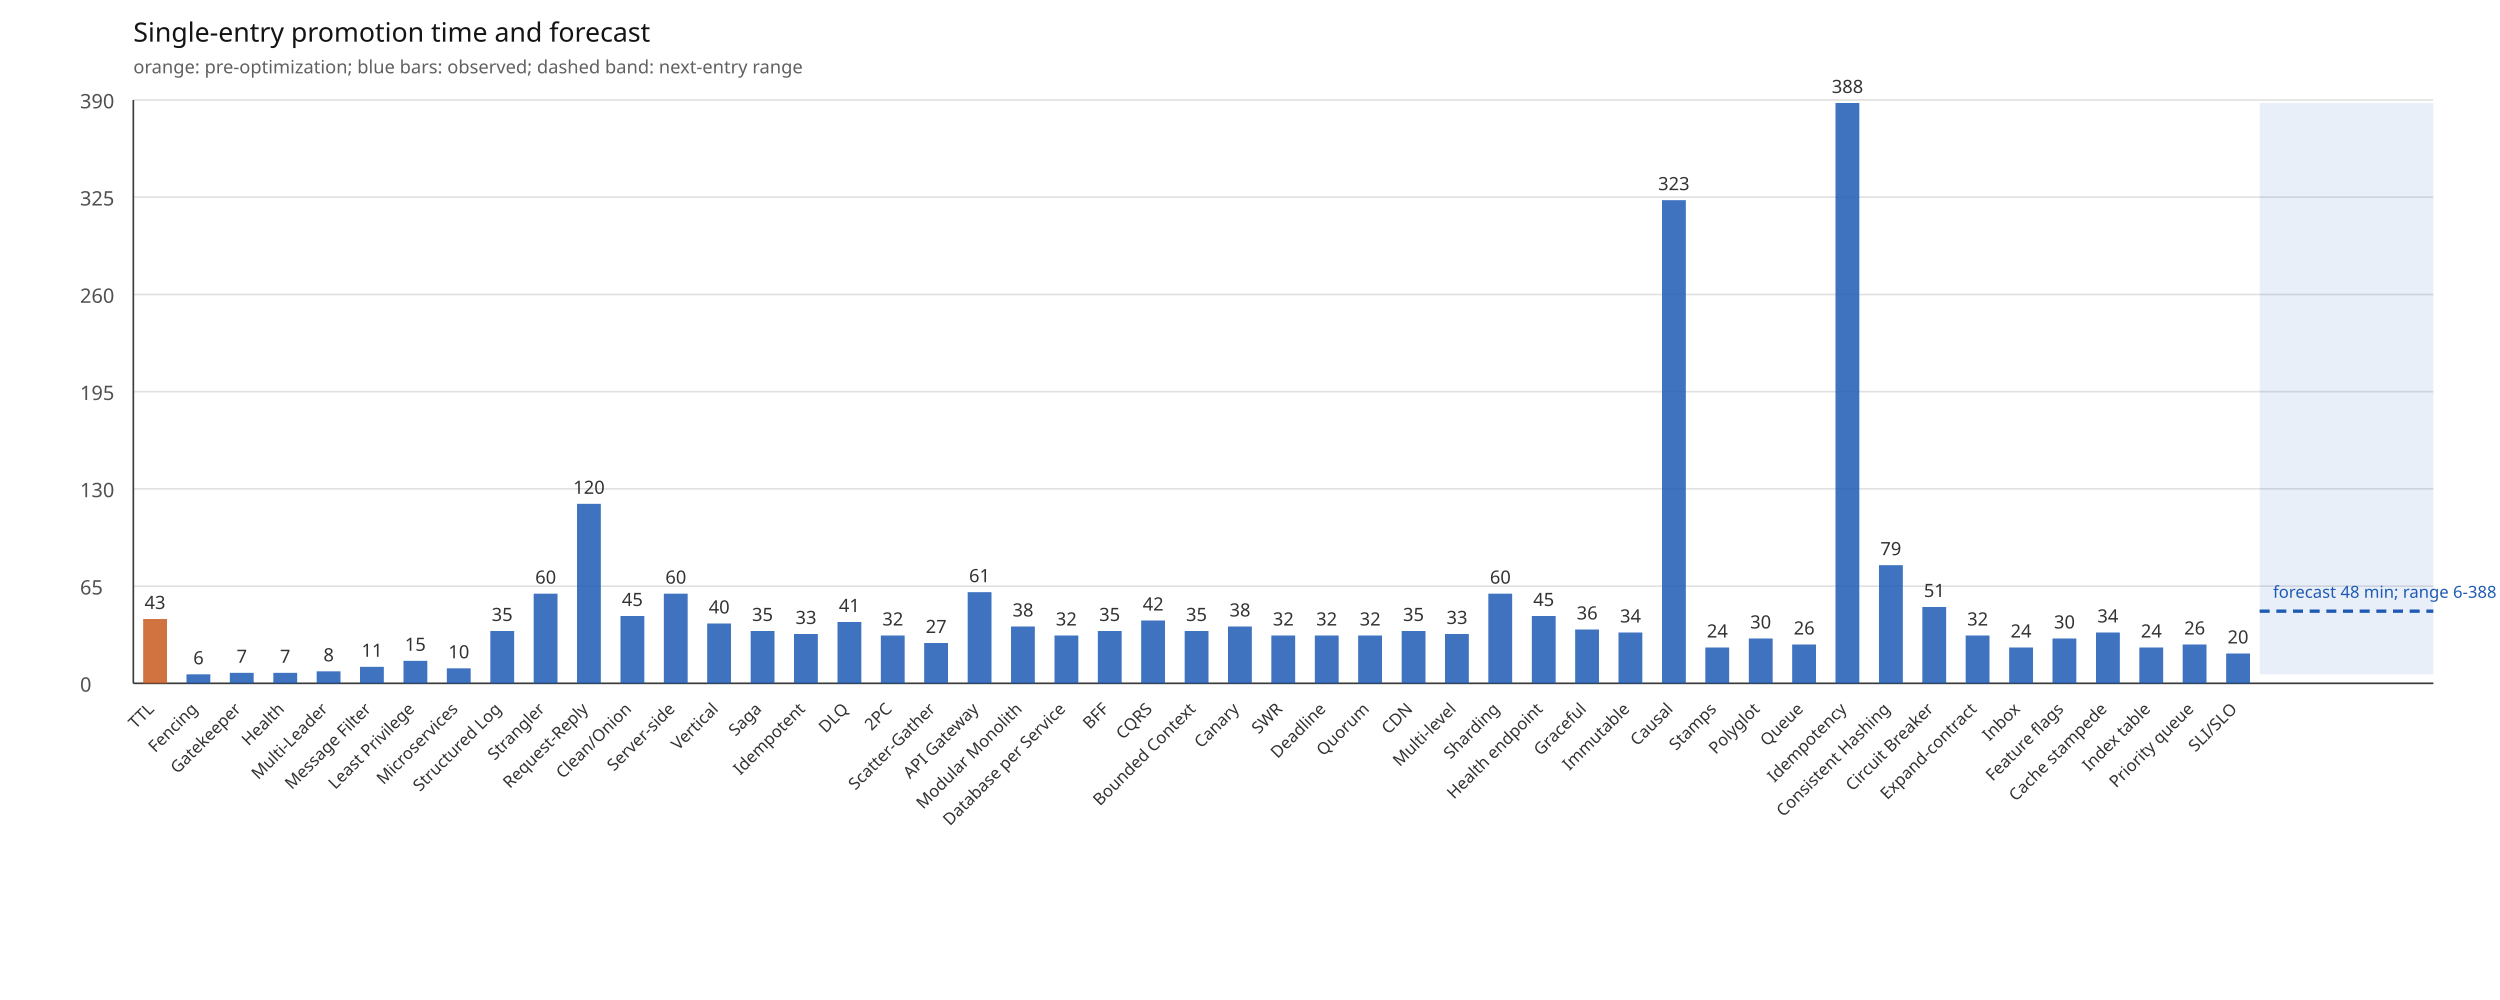
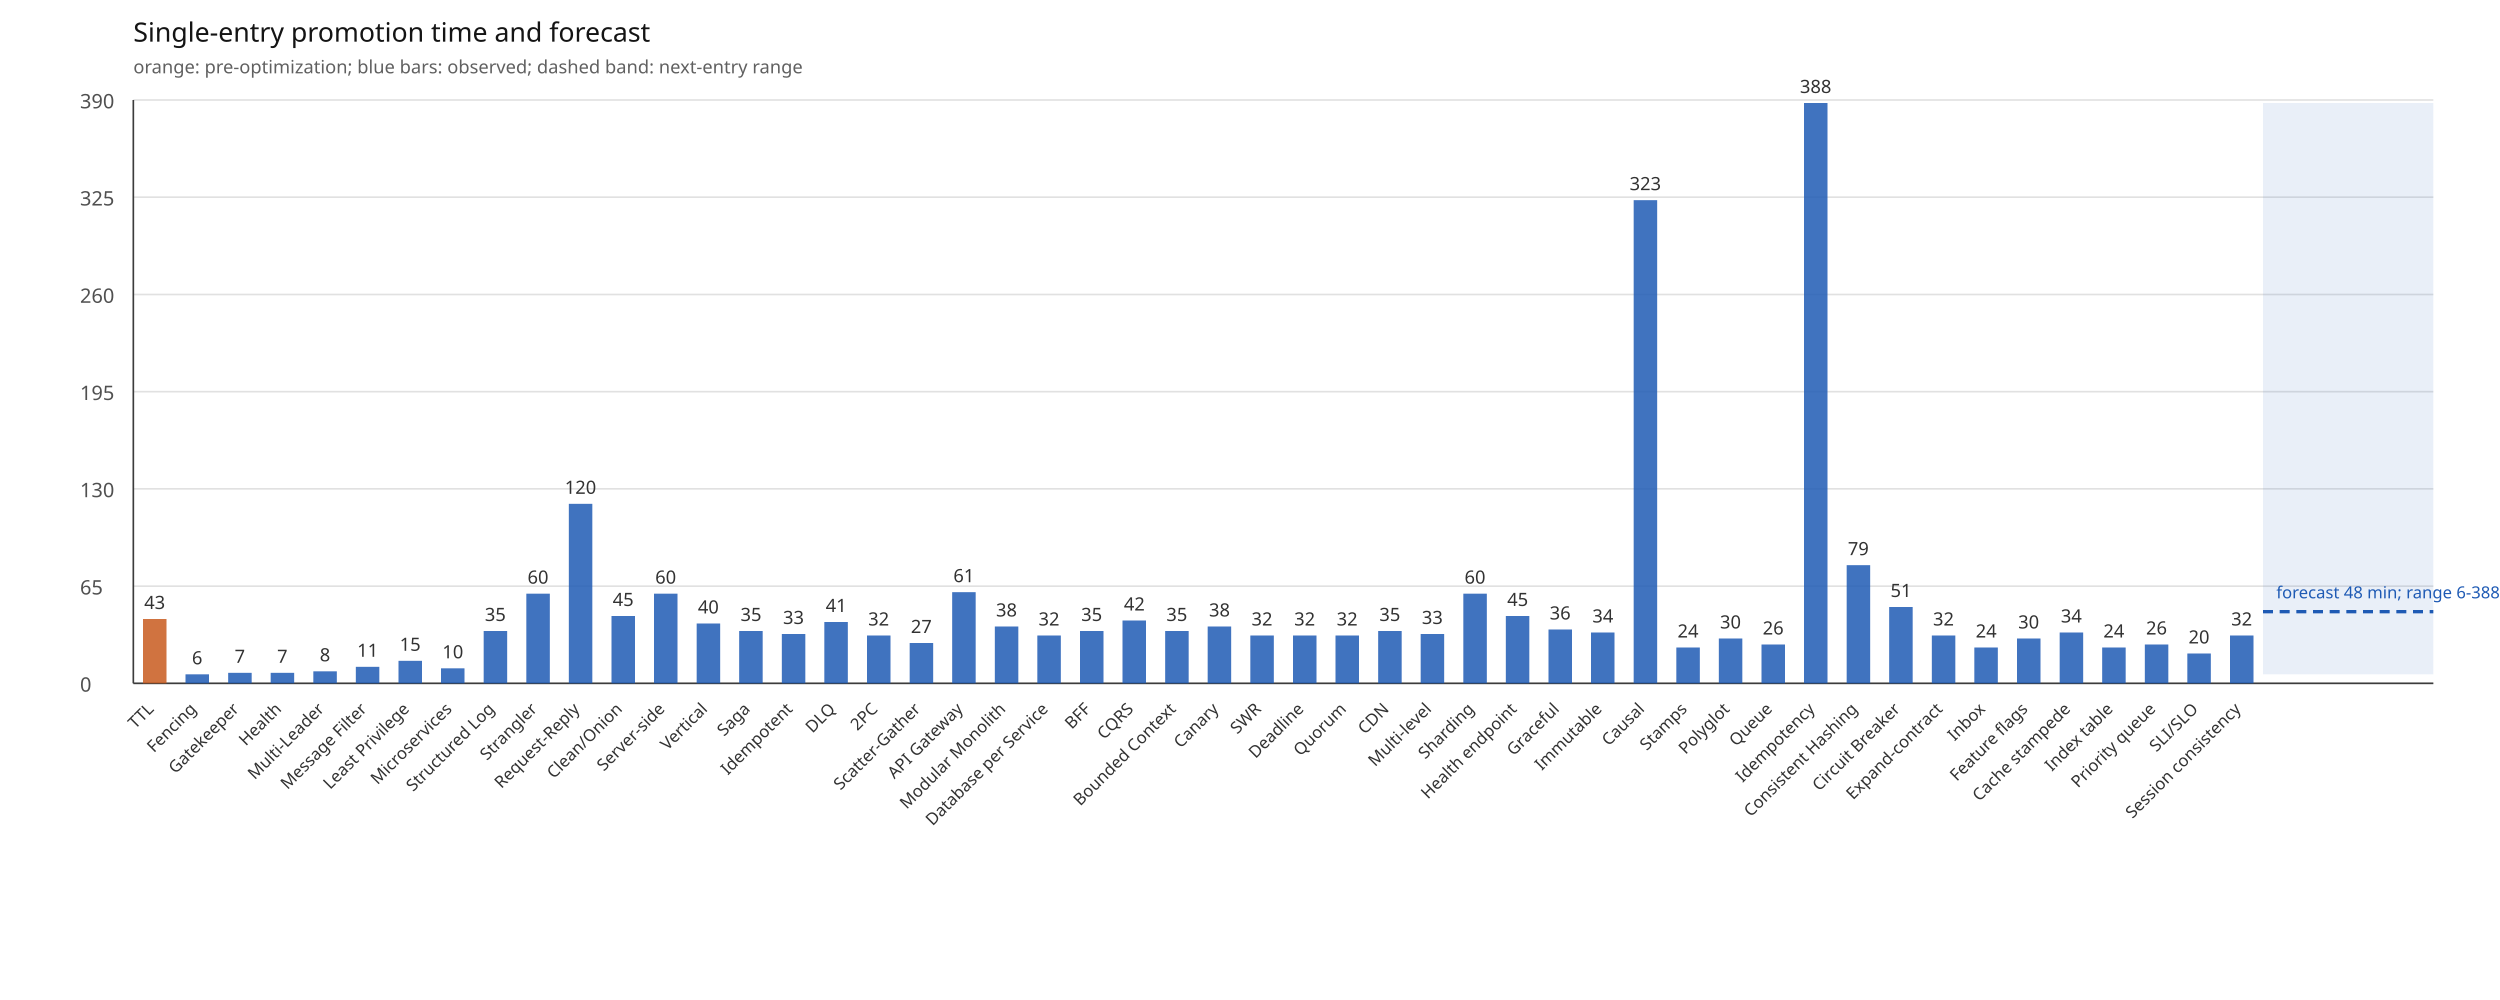
<svg xmlns="http://www.w3.org/2000/svg" width="1500" height="600" viewBox="0 0 1500 600">
  <rect width="100%" height="100%" fill="white" />
  <line x1="80" y1="410.0" x2="1460" y2="410.0" stroke="#e1e1e1" />
  <text x="48" y="415.0" font-family="Verdana" font-size="12" fill="#505050">0</text>
  <line x1="80" y1="351.7" x2="1460" y2="351.7" stroke="#e1e1e1" />
  <text x="48" y="356.7" font-family="Verdana" font-size="12" fill="#505050">65</text>
  <line x1="80" y1="293.3" x2="1460" y2="293.3" stroke="#e1e1e1" />
  <text x="48" y="298.3" font-family="Verdana" font-size="12" fill="#505050">130</text>
  <line x1="80" y1="235.0" x2="1460" y2="235.0" stroke="#e1e1e1" />
  <text x="48" y="240.0" font-family="Verdana" font-size="12" fill="#505050">195</text>
  <line x1="80" y1="176.7" x2="1460" y2="176.7" stroke="#e1e1e1" />
  <text x="48" y="181.7" font-family="Verdana" font-size="12" fill="#505050">260</text>
  <line x1="80" y1="118.3" x2="1460" y2="118.3" stroke="#e1e1e1" />
  <text x="48" y="123.3" font-family="Verdana" font-size="12" fill="#505050">325</text>
  <line x1="80" y1="60.0" x2="1460" y2="60.0" stroke="#e1e1e1" />
  <text x="48" y="65.0" font-family="Verdana" font-size="12" fill="#505050">390</text>
  <line x1="80" y1="60" x2="80" y2="410" stroke="#3c3c3c" />
  <line x1="80" y1="410" x2="1460" y2="410" stroke="#3c3c3c" />
-   <rect x="1355.8" y="61.8" width="104.2" height="342.8" fill="#1e5ab4" opacity="0.10" />
-   <line x1="1355.8" y1="366.7" x2="1460.0" y2="366.7" stroke="#1e5ab4" stroke-width="2" stroke-dasharray="6 4" />
-   <text x="1363.8" y="358.7" font-family="Verdana" font-size="10" fill="#1e5ab4">forecast 48 min; range 6-388 (n=49)</text>
-   <rect x="85.9" y="371.4" width="14.3" height="38.6" fill="#c85a1e" opacity="0.85" />
-   <text x="93.0" y="365.4" text-anchor="middle" font-family="Verdana" font-size="11" fill="#323232">43</text>
-   <text x="93.0" y="426.0" text-anchor="end" transform="rotate(-45 93.0 426.0)" font-family="Verdana" font-size="10" fill="#323232">TTL</text>
-   <rect x="111.9" y="404.6" width="14.3" height="5.4" fill="#1e5ab4" opacity="0.85" />
-   <text x="119.1" y="398.6" text-anchor="middle" font-family="Verdana" font-size="11" fill="#323232">6</text>
-   <text x="119.1" y="426.0" text-anchor="end" transform="rotate(-45 119.1 426.0)" font-family="Verdana" font-size="10" fill="#323232">Fencing</text>
-   <rect x="137.9" y="403.7" width="14.3" height="6.3" fill="#1e5ab4" opacity="0.85" />
-   <text x="145.1" y="397.7" text-anchor="middle" font-family="Verdana" font-size="11" fill="#323232">7</text>
-   <text x="145.1" y="426.0" text-anchor="end" transform="rotate(-45 145.1 426.0)" font-family="Verdana" font-size="10" fill="#323232">Gatekeeper</text>
-   <rect x="164.0" y="403.7" width="14.3" height="6.3" fill="#1e5ab4" opacity="0.85" />
-   <text x="171.1" y="397.7" text-anchor="middle" font-family="Verdana" font-size="11" fill="#323232">7</text>
-   <text x="171.1" y="426.0" text-anchor="end" transform="rotate(-45 171.1 426.0)" font-family="Verdana" font-size="10" fill="#323232">Health</text>
-   <rect x="190.0" y="402.8" width="14.3" height="7.2" fill="#1e5ab4" opacity="0.85" />
-   <text x="197.2" y="396.8" text-anchor="middle" font-family="Verdana" font-size="11" fill="#323232">8</text>
-   <text x="197.2" y="426.0" text-anchor="end" transform="rotate(-45 197.2 426.0)" font-family="Verdana" font-size="10" fill="#323232">Multi-Leader</text>
-   <rect x="216.0" y="400.1" width="14.3" height="9.9" fill="#1e5ab4" opacity="0.85" />
-   <text x="223.2" y="394.1" text-anchor="middle" font-family="Verdana" font-size="11" fill="#323232">11</text>
-   <text x="223.2" y="426.0" text-anchor="end" transform="rotate(-45 223.2 426.0)" font-family="Verdana" font-size="10" fill="#323232">Message Filter</text>
-   <rect x="242.1" y="396.5" width="14.3" height="13.5" fill="#1e5ab4" opacity="0.85" />
-   <text x="249.2" y="390.5" text-anchor="middle" font-family="Verdana" font-size="11" fill="#323232">15</text>
-   <text x="249.2" y="426.0" text-anchor="end" transform="rotate(-45 249.2 426.0)" font-family="Verdana" font-size="10" fill="#323232">Least Privilege</text>
-   <rect x="268.1" y="401.0" width="14.3" height="9.0" fill="#1e5ab4" opacity="0.85" />
-   <text x="275.3" y="395.0" text-anchor="middle" font-family="Verdana" font-size="11" fill="#323232">10</text>
-   <text x="275.3" y="426.0" text-anchor="end" transform="rotate(-45 275.3 426.0)" font-family="Verdana" font-size="10" fill="#323232">Microservices</text>
-   <rect x="294.2" y="378.6" width="14.3" height="31.4" fill="#1e5ab4" opacity="0.85" />
-   <text x="301.3" y="372.6" text-anchor="middle" font-family="Verdana" font-size="11" fill="#323232">35</text>
-   <text x="301.3" y="426.0" text-anchor="end" transform="rotate(-45 301.3 426.0)" font-family="Verdana" font-size="10" fill="#323232">Structured Log</text>
-   <rect x="320.2" y="356.2" width="14.3" height="53.8" fill="#1e5ab4" opacity="0.85" />
-   <text x="327.4" y="350.2" text-anchor="middle" font-family="Verdana" font-size="11" fill="#323232">60</text>
-   <text x="327.4" y="426.0" text-anchor="end" transform="rotate(-45 327.4 426.0)" font-family="Verdana" font-size="10" fill="#323232">Strangler</text>
-   <rect x="346.2" y="302.3" width="14.3" height="107.7" fill="#1e5ab4" opacity="0.85" />
-   <text x="353.4" y="296.3" text-anchor="middle" font-family="Verdana" font-size="11" fill="#323232">120</text>
-   <text x="353.4" y="426.0" text-anchor="end" transform="rotate(-45 353.4 426.0)" font-family="Verdana" font-size="10" fill="#323232">Request-Reply</text>
-   <rect x="372.3" y="369.6" width="14.3" height="40.4" fill="#1e5ab4" opacity="0.85" />
-   <text x="379.4" y="363.6" text-anchor="middle" font-family="Verdana" font-size="11" fill="#323232">45</text>
-   <text x="379.4" y="426.0" text-anchor="end" transform="rotate(-45 379.4 426.0)" font-family="Verdana" font-size="10" fill="#323232">Clean/Onion</text>
-   <rect x="398.3" y="356.2" width="14.3" height="53.8" fill="#1e5ab4" opacity="0.85" />
-   <text x="405.5" y="350.2" text-anchor="middle" font-family="Verdana" font-size="11" fill="#323232">60</text>
-   <text x="405.5" y="426.0" text-anchor="end" transform="rotate(-45 405.5 426.0)" font-family="Verdana" font-size="10" fill="#323232">Server-side</text>
-   <rect x="424.3" y="374.1" width="14.3" height="35.9" fill="#1e5ab4" opacity="0.85" />
-   <text x="431.5" y="368.1" text-anchor="middle" font-family="Verdana" font-size="11" fill="#323232">40</text>
-   <text x="431.5" y="426.0" text-anchor="end" transform="rotate(-45 431.5 426.0)" font-family="Verdana" font-size="10" fill="#323232">Vertical</text>
-   <rect x="450.4" y="378.6" width="14.3" height="31.4" fill="#1e5ab4" opacity="0.85" />
-   <text x="457.5" y="372.6" text-anchor="middle" font-family="Verdana" font-size="11" fill="#323232">35</text>
-   <text x="457.5" y="426.0" text-anchor="end" transform="rotate(-45 457.5 426.0)" font-family="Verdana" font-size="10" fill="#323232">Saga</text>
-   <rect x="476.4" y="380.4" width="14.3" height="29.6" fill="#1e5ab4" opacity="0.85" />
-   <text x="483.6" y="374.4" text-anchor="middle" font-family="Verdana" font-size="11" fill="#323232">33</text>
-   <text x="483.6" y="426.0" text-anchor="end" transform="rotate(-45 483.6 426.0)" font-family="Verdana" font-size="10" fill="#323232">Idempotent</text>
-   <rect x="502.5" y="373.2" width="14.3" height="36.8" fill="#1e5ab4" opacity="0.85" />
-   <text x="509.6" y="367.2" text-anchor="middle" font-family="Verdana" font-size="11" fill="#323232">41</text>
-   <text x="509.6" y="426.0" text-anchor="end" transform="rotate(-45 509.6 426.0)" font-family="Verdana" font-size="10" fill="#323232">DLQ</text>
-   <rect x="528.5" y="381.3" width="14.3" height="28.7" fill="#1e5ab4" opacity="0.85" />
-   <text x="535.7" y="375.3" text-anchor="middle" font-family="Verdana" font-size="11" fill="#323232">32</text>
-   <text x="535.7" y="426.0" text-anchor="end" transform="rotate(-45 535.7 426.0)" font-family="Verdana" font-size="10" fill="#323232">2PC</text>
-   <rect x="554.5" y="385.8" width="14.3" height="24.2" fill="#1e5ab4" opacity="0.85" />
-   <text x="561.7" y="379.8" text-anchor="middle" font-family="Verdana" font-size="11" fill="#323232">27</text>
-   <text x="561.7" y="426.0" text-anchor="end" transform="rotate(-45 561.7 426.0)" font-family="Verdana" font-size="10" fill="#323232">Scatter-Gather</text>
-   <rect x="580.6" y="355.3" width="14.3" height="54.7" fill="#1e5ab4" opacity="0.85" />
-   <text x="587.7" y="349.3" text-anchor="middle" font-family="Verdana" font-size="11" fill="#323232">61</text>
-   <text x="587.7" y="426.0" text-anchor="end" transform="rotate(-45 587.7 426.0)" font-family="Verdana" font-size="10" fill="#323232">API Gateway</text>
-   <rect x="606.6" y="375.9" width="14.3" height="34.1" fill="#1e5ab4" opacity="0.85" />
-   <text x="613.8" y="369.9" text-anchor="middle" font-family="Verdana" font-size="11" fill="#323232">38</text>
-   <text x="613.8" y="426.0" text-anchor="end" transform="rotate(-45 613.8 426.0)" font-family="Verdana" font-size="10" fill="#323232">Modular Monolith</text>
-   <rect x="632.7" y="381.3" width="14.3" height="28.7" fill="#1e5ab4" opacity="0.85" />
-   <text x="639.8" y="375.3" text-anchor="middle" font-family="Verdana" font-size="11" fill="#323232">32</text>
-   <text x="639.8" y="426.0" text-anchor="end" transform="rotate(-45 639.8 426.0)" font-family="Verdana" font-size="10" fill="#323232">Database per Service</text>
-   <rect x="658.7" y="378.6" width="14.3" height="31.4" fill="#1e5ab4" opacity="0.85" />
-   <text x="665.8" y="372.6" text-anchor="middle" font-family="Verdana" font-size="11" fill="#323232">35</text>
-   <text x="665.8" y="426.0" text-anchor="end" transform="rotate(-45 665.8 426.0)" font-family="Verdana" font-size="10" fill="#323232">BFF</text>
-   <rect x="684.7" y="372.3" width="14.3" height="37.7" fill="#1e5ab4" opacity="0.85" />
-   <text x="691.9" y="366.3" text-anchor="middle" font-family="Verdana" font-size="11" fill="#323232">42</text>
-   <text x="691.9" y="426.0" text-anchor="end" transform="rotate(-45 691.9 426.0)" font-family="Verdana" font-size="10" fill="#323232">CQRS</text>
-   <rect x="710.8" y="378.6" width="14.3" height="31.4" fill="#1e5ab4" opacity="0.85" />
-   <text x="717.9" y="372.6" text-anchor="middle" font-family="Verdana" font-size="11" fill="#323232">35</text>
-   <text x="717.9" y="426.0" text-anchor="end" transform="rotate(-45 717.9 426.0)" font-family="Verdana" font-size="10" fill="#323232">Bounded Context</text>
-   <rect x="736.8" y="375.9" width="14.3" height="34.1" fill="#1e5ab4" opacity="0.85" />
-   <text x="744.0" y="369.9" text-anchor="middle" font-family="Verdana" font-size="11" fill="#323232">38</text>
-   <text x="744.0" y="426.0" text-anchor="end" transform="rotate(-45 744.0 426.0)" font-family="Verdana" font-size="10" fill="#323232">Canary</text>
-   <rect x="762.8" y="381.3" width="14.3" height="28.7" fill="#1e5ab4" opacity="0.85" />
-   <text x="770.0" y="375.3" text-anchor="middle" font-family="Verdana" font-size="11" fill="#323232">32</text>
-   <text x="770.0" y="426.0" text-anchor="end" transform="rotate(-45 770.0 426.0)" font-family="Verdana" font-size="10" fill="#323232">SWR</text>
-   <rect x="788.9" y="381.3" width="14.3" height="28.7" fill="#1e5ab4" opacity="0.85" />
-   <text x="796.0" y="375.3" text-anchor="middle" font-family="Verdana" font-size="11" fill="#323232">32</text>
-   <text x="796.0" y="426.0" text-anchor="end" transform="rotate(-45 796.0 426.0)" font-family="Verdana" font-size="10" fill="#323232">Deadline</text>
-   <rect x="814.9" y="381.3" width="14.3" height="28.7" fill="#1e5ab4" opacity="0.85" />
-   <text x="822.1" y="375.3" text-anchor="middle" font-family="Verdana" font-size="11" fill="#323232">32</text>
-   <text x="822.1" y="426.0" text-anchor="end" transform="rotate(-45 822.1 426.0)" font-family="Verdana" font-size="10" fill="#323232">Quorum</text>
-   <rect x="841.0" y="378.6" width="14.3" height="31.4" fill="#1e5ab4" opacity="0.85" />
-   <text x="848.1" y="372.6" text-anchor="middle" font-family="Verdana" font-size="11" fill="#323232">35</text>
-   <text x="848.1" y="426.0" text-anchor="end" transform="rotate(-45 848.1 426.0)" font-family="Verdana" font-size="10" fill="#323232">CDN</text>
-   <rect x="867.0" y="380.4" width="14.3" height="29.6" fill="#1e5ab4" opacity="0.85" />
-   <text x="874.2" y="374.4" text-anchor="middle" font-family="Verdana" font-size="11" fill="#323232">33</text>
-   <text x="874.2" y="426.0" text-anchor="end" transform="rotate(-45 874.2 426.0)" font-family="Verdana" font-size="10" fill="#323232">Multi-level</text>
-   <rect x="893.0" y="356.2" width="14.3" height="53.8" fill="#1e5ab4" opacity="0.85" />
-   <text x="900.2" y="350.2" text-anchor="middle" font-family="Verdana" font-size="11" fill="#323232">60</text>
-   <text x="900.2" y="426.0" text-anchor="end" transform="rotate(-45 900.2 426.0)" font-family="Verdana" font-size="10" fill="#323232">Sharding</text>
-   <rect x="919.1" y="369.6" width="14.3" height="40.4" fill="#1e5ab4" opacity="0.85" />
-   <text x="926.2" y="363.6" text-anchor="middle" font-family="Verdana" font-size="11" fill="#323232">45</text>
-   <text x="926.2" y="426.0" text-anchor="end" transform="rotate(-45 926.2 426.0)" font-family="Verdana" font-size="10" fill="#323232">Health endpoint</text>
-   <rect x="945.1" y="377.7" width="14.3" height="32.3" fill="#1e5ab4" opacity="0.85" />
-   <text x="952.3" y="371.7" text-anchor="middle" font-family="Verdana" font-size="11" fill="#323232">36</text>
-   <text x="952.3" y="426.0" text-anchor="end" transform="rotate(-45 952.3 426.0)" font-family="Verdana" font-size="10" fill="#323232">Graceful</text>
-   <rect x="971.1" y="379.5" width="14.3" height="30.5" fill="#1e5ab4" opacity="0.85" />
-   <text x="978.3" y="373.5" text-anchor="middle" font-family="Verdana" font-size="11" fill="#323232">34</text>
-   <text x="978.3" y="426.0" text-anchor="end" transform="rotate(-45 978.3 426.0)" font-family="Verdana" font-size="10" fill="#323232">Immutable</text>
-   <rect x="997.2" y="120.1" width="14.3" height="289.9" fill="#1e5ab4" opacity="0.85" />
-   <text x="1004.3" y="114.1" text-anchor="middle" font-family="Verdana" font-size="11" fill="#323232">323</text>
-   <text x="1004.3" y="426.0" text-anchor="end" transform="rotate(-45 1004.3 426.0)" font-family="Verdana" font-size="10" fill="#323232">Causal</text>
-   <rect x="1023.2" y="388.5" width="14.3" height="21.5" fill="#1e5ab4" opacity="0.85" />
-   <text x="1030.4" y="382.5" text-anchor="middle" font-family="Verdana" font-size="11" fill="#323232">24</text>
-   <text x="1030.4" y="426.0" text-anchor="end" transform="rotate(-45 1030.4 426.0)" font-family="Verdana" font-size="10" fill="#323232">Stamps</text>
-   <rect x="1049.3" y="383.1" width="14.3" height="26.9" fill="#1e5ab4" opacity="0.85" />
-   <text x="1056.4" y="377.1" text-anchor="middle" font-family="Verdana" font-size="11" fill="#323232">30</text>
-   <text x="1056.4" y="426.0" text-anchor="end" transform="rotate(-45 1056.4 426.0)" font-family="Verdana" font-size="10" fill="#323232">Polyglot</text>
-   <rect x="1075.3" y="386.7" width="14.3" height="23.3" fill="#1e5ab4" opacity="0.85" />
-   <text x="1082.5" y="380.7" text-anchor="middle" font-family="Verdana" font-size="11" fill="#323232">26</text>
-   <text x="1082.5" y="426.0" text-anchor="end" transform="rotate(-45 1082.5 426.0)" font-family="Verdana" font-size="10" fill="#323232">Queue</text>
-   <rect x="1101.3" y="61.8" width="14.3" height="348.2" fill="#1e5ab4" opacity="0.85" />
-   <text x="1108.5" y="55.8" text-anchor="middle" font-family="Verdana" font-size="11" fill="#323232">388</text>
-   <text x="1108.5" y="426.0" text-anchor="end" transform="rotate(-45 1108.5 426.0)" font-family="Verdana" font-size="10" fill="#323232">Idempotency</text>
-   <rect x="1127.4" y="339.1" width="14.3" height="70.9" fill="#1e5ab4" opacity="0.85" />
-   <text x="1134.5" y="333.1" text-anchor="middle" font-family="Verdana" font-size="11" fill="#323232">79</text>
-   <text x="1134.5" y="426.0" text-anchor="end" transform="rotate(-45 1134.5 426.0)" font-family="Verdana" font-size="10" fill="#323232">Consistent Hashing</text>
-   <rect x="1153.4" y="364.2" width="14.3" height="45.8" fill="#1e5ab4" opacity="0.85" />
-   <text x="1160.6" y="358.2" text-anchor="middle" font-family="Verdana" font-size="11" fill="#323232">51</text>
-   <text x="1160.6" y="426.0" text-anchor="end" transform="rotate(-45 1160.6 426.0)" font-family="Verdana" font-size="10" fill="#323232">Circuit Breaker</text>
-   <rect x="1179.4" y="381.3" width="14.3" height="28.7" fill="#1e5ab4" opacity="0.85" />
-   <text x="1186.6" y="375.3" text-anchor="middle" font-family="Verdana" font-size="11" fill="#323232">32</text>
-   <text x="1186.6" y="426.0" text-anchor="end" transform="rotate(-45 1186.6 426.0)" font-family="Verdana" font-size="10" fill="#323232">Expand-contract</text>
-   <rect x="1205.5" y="388.5" width="14.3" height="21.5" fill="#1e5ab4" opacity="0.85" />
-   <text x="1212.6" y="382.5" text-anchor="middle" font-family="Verdana" font-size="11" fill="#323232">24</text>
-   <text x="1212.6" y="426.0" text-anchor="end" transform="rotate(-45 1212.6 426.0)" font-family="Verdana" font-size="10" fill="#323232">Inbox</text>
-   <rect x="1231.5" y="383.1" width="14.3" height="26.9" fill="#1e5ab4" opacity="0.85" />
-   <text x="1238.7" y="377.1" text-anchor="middle" font-family="Verdana" font-size="11" fill="#323232">30</text>
-   <text x="1238.7" y="426.0" text-anchor="end" transform="rotate(-45 1238.7 426.0)" font-family="Verdana" font-size="10" fill="#323232">Feature flags</text>
-   <rect x="1257.6" y="379.5" width="14.3" height="30.5" fill="#1e5ab4" opacity="0.85" />
-   <text x="1264.7" y="373.5" text-anchor="middle" font-family="Verdana" font-size="11" fill="#323232">34</text>
-   <text x="1264.7" y="426.0" text-anchor="end" transform="rotate(-45 1264.7 426.0)" font-family="Verdana" font-size="10" fill="#323232">Cache stampede</text>
-   <rect x="1283.6" y="388.5" width="14.3" height="21.5" fill="#1e5ab4" opacity="0.85" />
-   <text x="1290.8" y="382.5" text-anchor="middle" font-family="Verdana" font-size="11" fill="#323232">24</text>
-   <text x="1290.8" y="426.0" text-anchor="end" transform="rotate(-45 1290.8 426.0)" font-family="Verdana" font-size="10" fill="#323232">Index table</text>
-   <rect x="1309.6" y="386.7" width="14.3" height="23.3" fill="#1e5ab4" opacity="0.85" />
-   <text x="1316.8" y="380.7" text-anchor="middle" font-family="Verdana" font-size="11" fill="#323232">26</text>
-   <text x="1316.8" y="426.0" text-anchor="end" transform="rotate(-45 1316.8 426.0)" font-family="Verdana" font-size="10" fill="#323232">Priority queue</text>
-   <rect x="1335.7" y="392.1" width="14.3" height="17.9" fill="#1e5ab4" opacity="0.85" />
-   <text x="1342.8" y="386.1" text-anchor="middle" font-family="Verdana" font-size="11" fill="#323232">20</text>
-   <text x="1342.8" y="426.0" text-anchor="end" transform="rotate(-45 1342.8 426.0)" font-family="Verdana" font-size="10" fill="#323232">SLI/SLO</text>
+   <rect x="1357.8" y="61.8" width="102.2" height="342.8" fill="#1e5ab4" opacity="0.10" />
+   <line x1="1357.8" y1="367.0" x2="1460.0" y2="367.0" stroke="#1e5ab4" stroke-width="2" stroke-dasharray="6 4" />
+   <text x="1365.8" y="359.0" font-family="Verdana" font-size="10" fill="#1e5ab4">forecast 48 min; range 6-388 (n=50)</text>
+   <rect x="85.8" y="371.4" width="14.1" height="38.6" fill="#c85a1e" opacity="0.85" />
+   <text x="92.8" y="365.4" text-anchor="middle" font-family="Verdana" font-size="11" fill="#323232">43</text>
+   <text x="92.8" y="426.0" text-anchor="end" transform="rotate(-45 92.8 426.0)" font-family="Verdana" font-size="10" fill="#323232">TTL</text>
+   <rect x="111.3" y="404.6" width="14.1" height="5.4" fill="#1e5ab4" opacity="0.85" />
+   <text x="118.3" y="398.6" text-anchor="middle" font-family="Verdana" font-size="11" fill="#323232">6</text>
+   <text x="118.3" y="426.0" text-anchor="end" transform="rotate(-45 118.3 426.0)" font-family="Verdana" font-size="10" fill="#323232">Fencing</text>
+   <rect x="136.9" y="403.7" width="14.1" height="6.3" fill="#1e5ab4" opacity="0.85" />
+   <text x="143.9" y="397.7" text-anchor="middle" font-family="Verdana" font-size="11" fill="#323232">7</text>
+   <text x="143.9" y="426.0" text-anchor="end" transform="rotate(-45 143.9 426.0)" font-family="Verdana" font-size="10" fill="#323232">Gatekeeper</text>
+   <rect x="162.4" y="403.7" width="14.1" height="6.3" fill="#1e5ab4" opacity="0.85" />
+   <text x="169.4" y="397.7" text-anchor="middle" font-family="Verdana" font-size="11" fill="#323232">7</text>
+   <text x="169.4" y="426.0" text-anchor="end" transform="rotate(-45 169.4 426.0)" font-family="Verdana" font-size="10" fill="#323232">Health</text>
+   <rect x="188.0" y="402.8" width="14.1" height="7.2" fill="#1e5ab4" opacity="0.85" />
+   <text x="195.0" y="396.8" text-anchor="middle" font-family="Verdana" font-size="11" fill="#323232">8</text>
+   <text x="195.0" y="426.0" text-anchor="end" transform="rotate(-45 195.0 426.0)" font-family="Verdana" font-size="10" fill="#323232">Multi-Leader</text>
+   <rect x="213.5" y="400.1" width="14.1" height="9.9" fill="#1e5ab4" opacity="0.85" />
+   <text x="220.6" y="394.1" text-anchor="middle" font-family="Verdana" font-size="11" fill="#323232">11</text>
+   <text x="220.6" y="426.0" text-anchor="end" transform="rotate(-45 220.6 426.0)" font-family="Verdana" font-size="10" fill="#323232">Message Filter</text>
+   <rect x="239.1" y="396.5" width="14.1" height="13.5" fill="#1e5ab4" opacity="0.85" />
+   <text x="246.1" y="390.5" text-anchor="middle" font-family="Verdana" font-size="11" fill="#323232">15</text>
+   <text x="246.1" y="426.0" text-anchor="end" transform="rotate(-45 246.1 426.0)" font-family="Verdana" font-size="10" fill="#323232">Least Privilege</text>
+   <rect x="264.6" y="401.0" width="14.1" height="9.0" fill="#1e5ab4" opacity="0.85" />
+   <text x="271.7" y="395.0" text-anchor="middle" font-family="Verdana" font-size="11" fill="#323232">10</text>
+   <text x="271.7" y="426.0" text-anchor="end" transform="rotate(-45 271.7 426.0)" font-family="Verdana" font-size="10" fill="#323232">Microservices</text>
+   <rect x="290.2" y="378.6" width="14.1" height="31.4" fill="#1e5ab4" opacity="0.85" />
+   <text x="297.2" y="372.6" text-anchor="middle" font-family="Verdana" font-size="11" fill="#323232">35</text>
+   <text x="297.2" y="426.0" text-anchor="end" transform="rotate(-45 297.2 426.0)" font-family="Verdana" font-size="10" fill="#323232">Structured Log</text>
+   <rect x="315.8" y="356.2" width="14.1" height="53.8" fill="#1e5ab4" opacity="0.85" />
+   <text x="322.8" y="350.2" text-anchor="middle" font-family="Verdana" font-size="11" fill="#323232">60</text>
+   <text x="322.8" y="426.0" text-anchor="end" transform="rotate(-45 322.8 426.0)" font-family="Verdana" font-size="10" fill="#323232">Strangler</text>
+   <rect x="341.3" y="302.3" width="14.1" height="107.7" fill="#1e5ab4" opacity="0.85" />
+   <text x="348.3" y="296.3" text-anchor="middle" font-family="Verdana" font-size="11" fill="#323232">120</text>
+   <text x="348.3" y="426.0" text-anchor="end" transform="rotate(-45 348.3 426.0)" font-family="Verdana" font-size="10" fill="#323232">Request-Reply</text>
+   <rect x="366.9" y="369.6" width="14.1" height="40.4" fill="#1e5ab4" opacity="0.85" />
+   <text x="373.9" y="363.6" text-anchor="middle" font-family="Verdana" font-size="11" fill="#323232">45</text>
+   <text x="373.9" y="426.0" text-anchor="end" transform="rotate(-45 373.9 426.0)" font-family="Verdana" font-size="10" fill="#323232">Clean/Onion</text>
+   <rect x="392.4" y="356.2" width="14.1" height="53.8" fill="#1e5ab4" opacity="0.85" />
+   <text x="399.4" y="350.2" text-anchor="middle" font-family="Verdana" font-size="11" fill="#323232">60</text>
+   <text x="399.4" y="426.0" text-anchor="end" transform="rotate(-45 399.4 426.0)" font-family="Verdana" font-size="10" fill="#323232">Server-side</text>
+   <rect x="418.0" y="374.1" width="14.1" height="35.9" fill="#1e5ab4" opacity="0.85" />
+   <text x="425.0" y="368.1" text-anchor="middle" font-family="Verdana" font-size="11" fill="#323232">40</text>
+   <text x="425.0" y="426.0" text-anchor="end" transform="rotate(-45 425.0 426.0)" font-family="Verdana" font-size="10" fill="#323232">Vertical</text>
+   <rect x="443.5" y="378.6" width="14.1" height="31.4" fill="#1e5ab4" opacity="0.85" />
+   <text x="450.6" y="372.6" text-anchor="middle" font-family="Verdana" font-size="11" fill="#323232">35</text>
+   <text x="450.6" y="426.0" text-anchor="end" transform="rotate(-45 450.6 426.0)" font-family="Verdana" font-size="10" fill="#323232">Saga</text>
+   <rect x="469.1" y="380.4" width="14.1" height="29.6" fill="#1e5ab4" opacity="0.85" />
+   <text x="476.1" y="374.4" text-anchor="middle" font-family="Verdana" font-size="11" fill="#323232">33</text>
+   <text x="476.1" y="426.0" text-anchor="end" transform="rotate(-45 476.1 426.0)" font-family="Verdana" font-size="10" fill="#323232">Idempotent</text>
+   <rect x="494.6" y="373.2" width="14.1" height="36.8" fill="#1e5ab4" opacity="0.85" />
+   <text x="501.7" y="367.2" text-anchor="middle" font-family="Verdana" font-size="11" fill="#323232">41</text>
+   <text x="501.7" y="426.0" text-anchor="end" transform="rotate(-45 501.7 426.0)" font-family="Verdana" font-size="10" fill="#323232">DLQ</text>
+   <rect x="520.2" y="381.3" width="14.1" height="28.7" fill="#1e5ab4" opacity="0.85" />
+   <text x="527.2" y="375.3" text-anchor="middle" font-family="Verdana" font-size="11" fill="#323232">32</text>
+   <text x="527.2" y="426.0" text-anchor="end" transform="rotate(-45 527.2 426.0)" font-family="Verdana" font-size="10" fill="#323232">2PC</text>
+   <rect x="545.8" y="385.8" width="14.1" height="24.2" fill="#1e5ab4" opacity="0.85" />
+   <text x="552.8" y="379.8" text-anchor="middle" font-family="Verdana" font-size="11" fill="#323232">27</text>
+   <text x="552.8" y="426.0" text-anchor="end" transform="rotate(-45 552.8 426.0)" font-family="Verdana" font-size="10" fill="#323232">Scatter-Gather</text>
+   <rect x="571.3" y="355.3" width="14.1" height="54.7" fill="#1e5ab4" opacity="0.85" />
+   <text x="578.3" y="349.3" text-anchor="middle" font-family="Verdana" font-size="11" fill="#323232">61</text>
+   <text x="578.3" y="426.0" text-anchor="end" transform="rotate(-45 578.3 426.0)" font-family="Verdana" font-size="10" fill="#323232">API Gateway</text>
+   <rect x="596.9" y="375.9" width="14.1" height="34.1" fill="#1e5ab4" opacity="0.85" />
+   <text x="603.9" y="369.9" text-anchor="middle" font-family="Verdana" font-size="11" fill="#323232">38</text>
+   <text x="603.9" y="426.0" text-anchor="end" transform="rotate(-45 603.9 426.0)" font-family="Verdana" font-size="10" fill="#323232">Modular Monolith</text>
+   <rect x="622.4" y="381.3" width="14.1" height="28.7" fill="#1e5ab4" opacity="0.85" />
+   <text x="629.4" y="375.3" text-anchor="middle" font-family="Verdana" font-size="11" fill="#323232">32</text>
+   <text x="629.4" y="426.0" text-anchor="end" transform="rotate(-45 629.4 426.0)" font-family="Verdana" font-size="10" fill="#323232">Database per Service</text>
+   <rect x="648.0" y="378.6" width="14.1" height="31.4" fill="#1e5ab4" opacity="0.85" />
+   <text x="655.0" y="372.6" text-anchor="middle" font-family="Verdana" font-size="11" fill="#323232">35</text>
+   <text x="655.0" y="426.0" text-anchor="end" transform="rotate(-45 655.0 426.0)" font-family="Verdana" font-size="10" fill="#323232">BFF</text>
+   <rect x="673.5" y="372.3" width="14.1" height="37.7" fill="#1e5ab4" opacity="0.85" />
+   <text x="680.6" y="366.3" text-anchor="middle" font-family="Verdana" font-size="11" fill="#323232">42</text>
+   <text x="680.6" y="426.0" text-anchor="end" transform="rotate(-45 680.6 426.0)" font-family="Verdana" font-size="10" fill="#323232">CQRS</text>
+   <rect x="699.1" y="378.6" width="14.1" height="31.4" fill="#1e5ab4" opacity="0.85" />
+   <text x="706.1" y="372.6" text-anchor="middle" font-family="Verdana" font-size="11" fill="#323232">35</text>
+   <text x="706.1" y="426.0" text-anchor="end" transform="rotate(-45 706.1 426.0)" font-family="Verdana" font-size="10" fill="#323232">Bounded Context</text>
+   <rect x="724.6" y="375.9" width="14.1" height="34.1" fill="#1e5ab4" opacity="0.85" />
+   <text x="731.7" y="369.9" text-anchor="middle" font-family="Verdana" font-size="11" fill="#323232">38</text>
+   <text x="731.7" y="426.0" text-anchor="end" transform="rotate(-45 731.7 426.0)" font-family="Verdana" font-size="10" fill="#323232">Canary</text>
+   <rect x="750.2" y="381.3" width="14.1" height="28.7" fill="#1e5ab4" opacity="0.85" />
+   <text x="757.2" y="375.3" text-anchor="middle" font-family="Verdana" font-size="11" fill="#323232">32</text>
+   <text x="757.2" y="426.0" text-anchor="end" transform="rotate(-45 757.2 426.0)" font-family="Verdana" font-size="10" fill="#323232">SWR</text>
+   <rect x="775.8" y="381.3" width="14.1" height="28.7" fill="#1e5ab4" opacity="0.85" />
+   <text x="782.8" y="375.3" text-anchor="middle" font-family="Verdana" font-size="11" fill="#323232">32</text>
+   <text x="782.8" y="426.0" text-anchor="end" transform="rotate(-45 782.8 426.0)" font-family="Verdana" font-size="10" fill="#323232">Deadline</text>
+   <rect x="801.3" y="381.3" width="14.1" height="28.7" fill="#1e5ab4" opacity="0.85" />
+   <text x="808.3" y="375.3" text-anchor="middle" font-family="Verdana" font-size="11" fill="#323232">32</text>
+   <text x="808.3" y="426.0" text-anchor="end" transform="rotate(-45 808.3 426.0)" font-family="Verdana" font-size="10" fill="#323232">Quorum</text>
+   <rect x="826.9" y="378.6" width="14.1" height="31.4" fill="#1e5ab4" opacity="0.85" />
+   <text x="833.9" y="372.6" text-anchor="middle" font-family="Verdana" font-size="11" fill="#323232">35</text>
+   <text x="833.9" y="426.0" text-anchor="end" transform="rotate(-45 833.9 426.0)" font-family="Verdana" font-size="10" fill="#323232">CDN</text>
+   <rect x="852.4" y="380.4" width="14.1" height="29.6" fill="#1e5ab4" opacity="0.85" />
+   <text x="859.4" y="374.4" text-anchor="middle" font-family="Verdana" font-size="11" fill="#323232">33</text>
+   <text x="859.4" y="426.0" text-anchor="end" transform="rotate(-45 859.4 426.0)" font-family="Verdana" font-size="10" fill="#323232">Multi-level</text>
+   <rect x="878.0" y="356.2" width="14.1" height="53.8" fill="#1e5ab4" opacity="0.85" />
+   <text x="885.0" y="350.2" text-anchor="middle" font-family="Verdana" font-size="11" fill="#323232">60</text>
+   <text x="885.0" y="426.0" text-anchor="end" transform="rotate(-45 885.0 426.0)" font-family="Verdana" font-size="10" fill="#323232">Sharding</text>
+   <rect x="903.5" y="369.6" width="14.1" height="40.4" fill="#1e5ab4" opacity="0.85" />
+   <text x="910.6" y="363.6" text-anchor="middle" font-family="Verdana" font-size="11" fill="#323232">45</text>
+   <text x="910.6" y="426.0" text-anchor="end" transform="rotate(-45 910.6 426.0)" font-family="Verdana" font-size="10" fill="#323232">Health endpoint</text>
+   <rect x="929.1" y="377.7" width="14.1" height="32.3" fill="#1e5ab4" opacity="0.85" />
+   <text x="936.1" y="371.7" text-anchor="middle" font-family="Verdana" font-size="11" fill="#323232">36</text>
+   <text x="936.1" y="426.0" text-anchor="end" transform="rotate(-45 936.1 426.0)" font-family="Verdana" font-size="10" fill="#323232">Graceful</text>
+   <rect x="954.6" y="379.5" width="14.1" height="30.5" fill="#1e5ab4" opacity="0.85" />
+   <text x="961.7" y="373.5" text-anchor="middle" font-family="Verdana" font-size="11" fill="#323232">34</text>
+   <text x="961.7" y="426.0" text-anchor="end" transform="rotate(-45 961.7 426.0)" font-family="Verdana" font-size="10" fill="#323232">Immutable</text>
+   <rect x="980.2" y="120.1" width="14.1" height="289.9" fill="#1e5ab4" opacity="0.85" />
+   <text x="987.2" y="114.1" text-anchor="middle" font-family="Verdana" font-size="11" fill="#323232">323</text>
+   <text x="987.2" y="426.0" text-anchor="end" transform="rotate(-45 987.2 426.0)" font-family="Verdana" font-size="10" fill="#323232">Causal</text>
+   <rect x="1005.8" y="388.5" width="14.1" height="21.5" fill="#1e5ab4" opacity="0.85" />
+   <text x="1012.8" y="382.5" text-anchor="middle" font-family="Verdana" font-size="11" fill="#323232">24</text>
+   <text x="1012.8" y="426.0" text-anchor="end" transform="rotate(-45 1012.8 426.0)" font-family="Verdana" font-size="10" fill="#323232">Stamps</text>
+   <rect x="1031.3" y="383.1" width="14.1" height="26.9" fill="#1e5ab4" opacity="0.85" />
+   <text x="1038.3" y="377.1" text-anchor="middle" font-family="Verdana" font-size="11" fill="#323232">30</text>
+   <text x="1038.3" y="426.0" text-anchor="end" transform="rotate(-45 1038.3 426.0)" font-family="Verdana" font-size="10" fill="#323232">Polyglot</text>
+   <rect x="1056.9" y="386.7" width="14.1" height="23.3" fill="#1e5ab4" opacity="0.85" />
+   <text x="1063.9" y="380.7" text-anchor="middle" font-family="Verdana" font-size="11" fill="#323232">26</text>
+   <text x="1063.9" y="426.0" text-anchor="end" transform="rotate(-45 1063.9 426.0)" font-family="Verdana" font-size="10" fill="#323232">Queue</text>
+   <rect x="1082.4" y="61.8" width="14.1" height="348.2" fill="#1e5ab4" opacity="0.85" />
+   <text x="1089.4" y="55.8" text-anchor="middle" font-family="Verdana" font-size="11" fill="#323232">388</text>
+   <text x="1089.4" y="426.0" text-anchor="end" transform="rotate(-45 1089.4 426.0)" font-family="Verdana" font-size="10" fill="#323232">Idempotency</text>
+   <rect x="1108.0" y="339.1" width="14.1" height="70.9" fill="#1e5ab4" opacity="0.85" />
+   <text x="1115.0" y="333.1" text-anchor="middle" font-family="Verdana" font-size="11" fill="#323232">79</text>
+   <text x="1115.0" y="426.0" text-anchor="end" transform="rotate(-45 1115.0 426.0)" font-family="Verdana" font-size="10" fill="#323232">Consistent Hashing</text>
+   <rect x="1133.5" y="364.2" width="14.1" height="45.8" fill="#1e5ab4" opacity="0.85" />
+   <text x="1140.6" y="358.2" text-anchor="middle" font-family="Verdana" font-size="11" fill="#323232">51</text>
+   <text x="1140.6" y="426.0" text-anchor="end" transform="rotate(-45 1140.6 426.0)" font-family="Verdana" font-size="10" fill="#323232">Circuit Breaker</text>
+   <rect x="1159.1" y="381.3" width="14.1" height="28.7" fill="#1e5ab4" opacity="0.85" />
+   <text x="1166.1" y="375.3" text-anchor="middle" font-family="Verdana" font-size="11" fill="#323232">32</text>
+   <text x="1166.1" y="426.0" text-anchor="end" transform="rotate(-45 1166.1 426.0)" font-family="Verdana" font-size="10" fill="#323232">Expand-contract</text>
+   <rect x="1184.6" y="388.5" width="14.1" height="21.5" fill="#1e5ab4" opacity="0.85" />
+   <text x="1191.7" y="382.5" text-anchor="middle" font-family="Verdana" font-size="11" fill="#323232">24</text>
+   <text x="1191.7" y="426.0" text-anchor="end" transform="rotate(-45 1191.7 426.0)" font-family="Verdana" font-size="10" fill="#323232">Inbox</text>
+   <rect x="1210.2" y="383.1" width="14.1" height="26.9" fill="#1e5ab4" opacity="0.85" />
+   <text x="1217.2" y="377.1" text-anchor="middle" font-family="Verdana" font-size="11" fill="#323232">30</text>
+   <text x="1217.2" y="426.0" text-anchor="end" transform="rotate(-45 1217.2 426.0)" font-family="Verdana" font-size="10" fill="#323232">Feature flags</text>
+   <rect x="1235.8" y="379.5" width="14.1" height="30.5" fill="#1e5ab4" opacity="0.85" />
+   <text x="1242.8" y="373.5" text-anchor="middle" font-family="Verdana" font-size="11" fill="#323232">34</text>
+   <text x="1242.8" y="426.0" text-anchor="end" transform="rotate(-45 1242.8 426.0)" font-family="Verdana" font-size="10" fill="#323232">Cache stampede</text>
+   <rect x="1261.3" y="388.5" width="14.1" height="21.5" fill="#1e5ab4" opacity="0.85" />
+   <text x="1268.3" y="382.5" text-anchor="middle" font-family="Verdana" font-size="11" fill="#323232">24</text>
+   <text x="1268.3" y="426.0" text-anchor="end" transform="rotate(-45 1268.3 426.0)" font-family="Verdana" font-size="10" fill="#323232">Index table</text>
+   <rect x="1286.9" y="386.7" width="14.1" height="23.3" fill="#1e5ab4" opacity="0.85" />
+   <text x="1293.9" y="380.7" text-anchor="middle" font-family="Verdana" font-size="11" fill="#323232">26</text>
+   <text x="1293.9" y="426.0" text-anchor="end" transform="rotate(-45 1293.9 426.0)" font-family="Verdana" font-size="10" fill="#323232">Priority queue</text>
+   <rect x="1312.4" y="392.1" width="14.1" height="17.9" fill="#1e5ab4" opacity="0.85" />
+   <text x="1319.4" y="386.1" text-anchor="middle" font-family="Verdana" font-size="11" fill="#323232">20</text>
+   <text x="1319.4" y="426.0" text-anchor="end" transform="rotate(-45 1319.4 426.0)" font-family="Verdana" font-size="10" fill="#323232">SLI/SLO</text>
+   <rect x="1338.0" y="381.3" width="14.1" height="28.7" fill="#1e5ab4" opacity="0.85" />
+   <text x="1345.0" y="375.3" text-anchor="middle" font-family="Verdana" font-size="11" fill="#323232">32</text>
+   <text x="1345.0" y="426.0" text-anchor="end" transform="rotate(-45 1345.0 426.0)" font-family="Verdana" font-size="10" fill="#323232">Session consistency</text>
  <text x="80" y="25" font-family="Verdana" font-size="16" fill="#141414">Single-entry promotion time and forecast</text>
  <text x="80" y="44" font-family="Verdana" font-size="11" fill="#606060">orange: pre-optimization; blue bars: observed; dashed band: next-entry range</text>
</svg>
